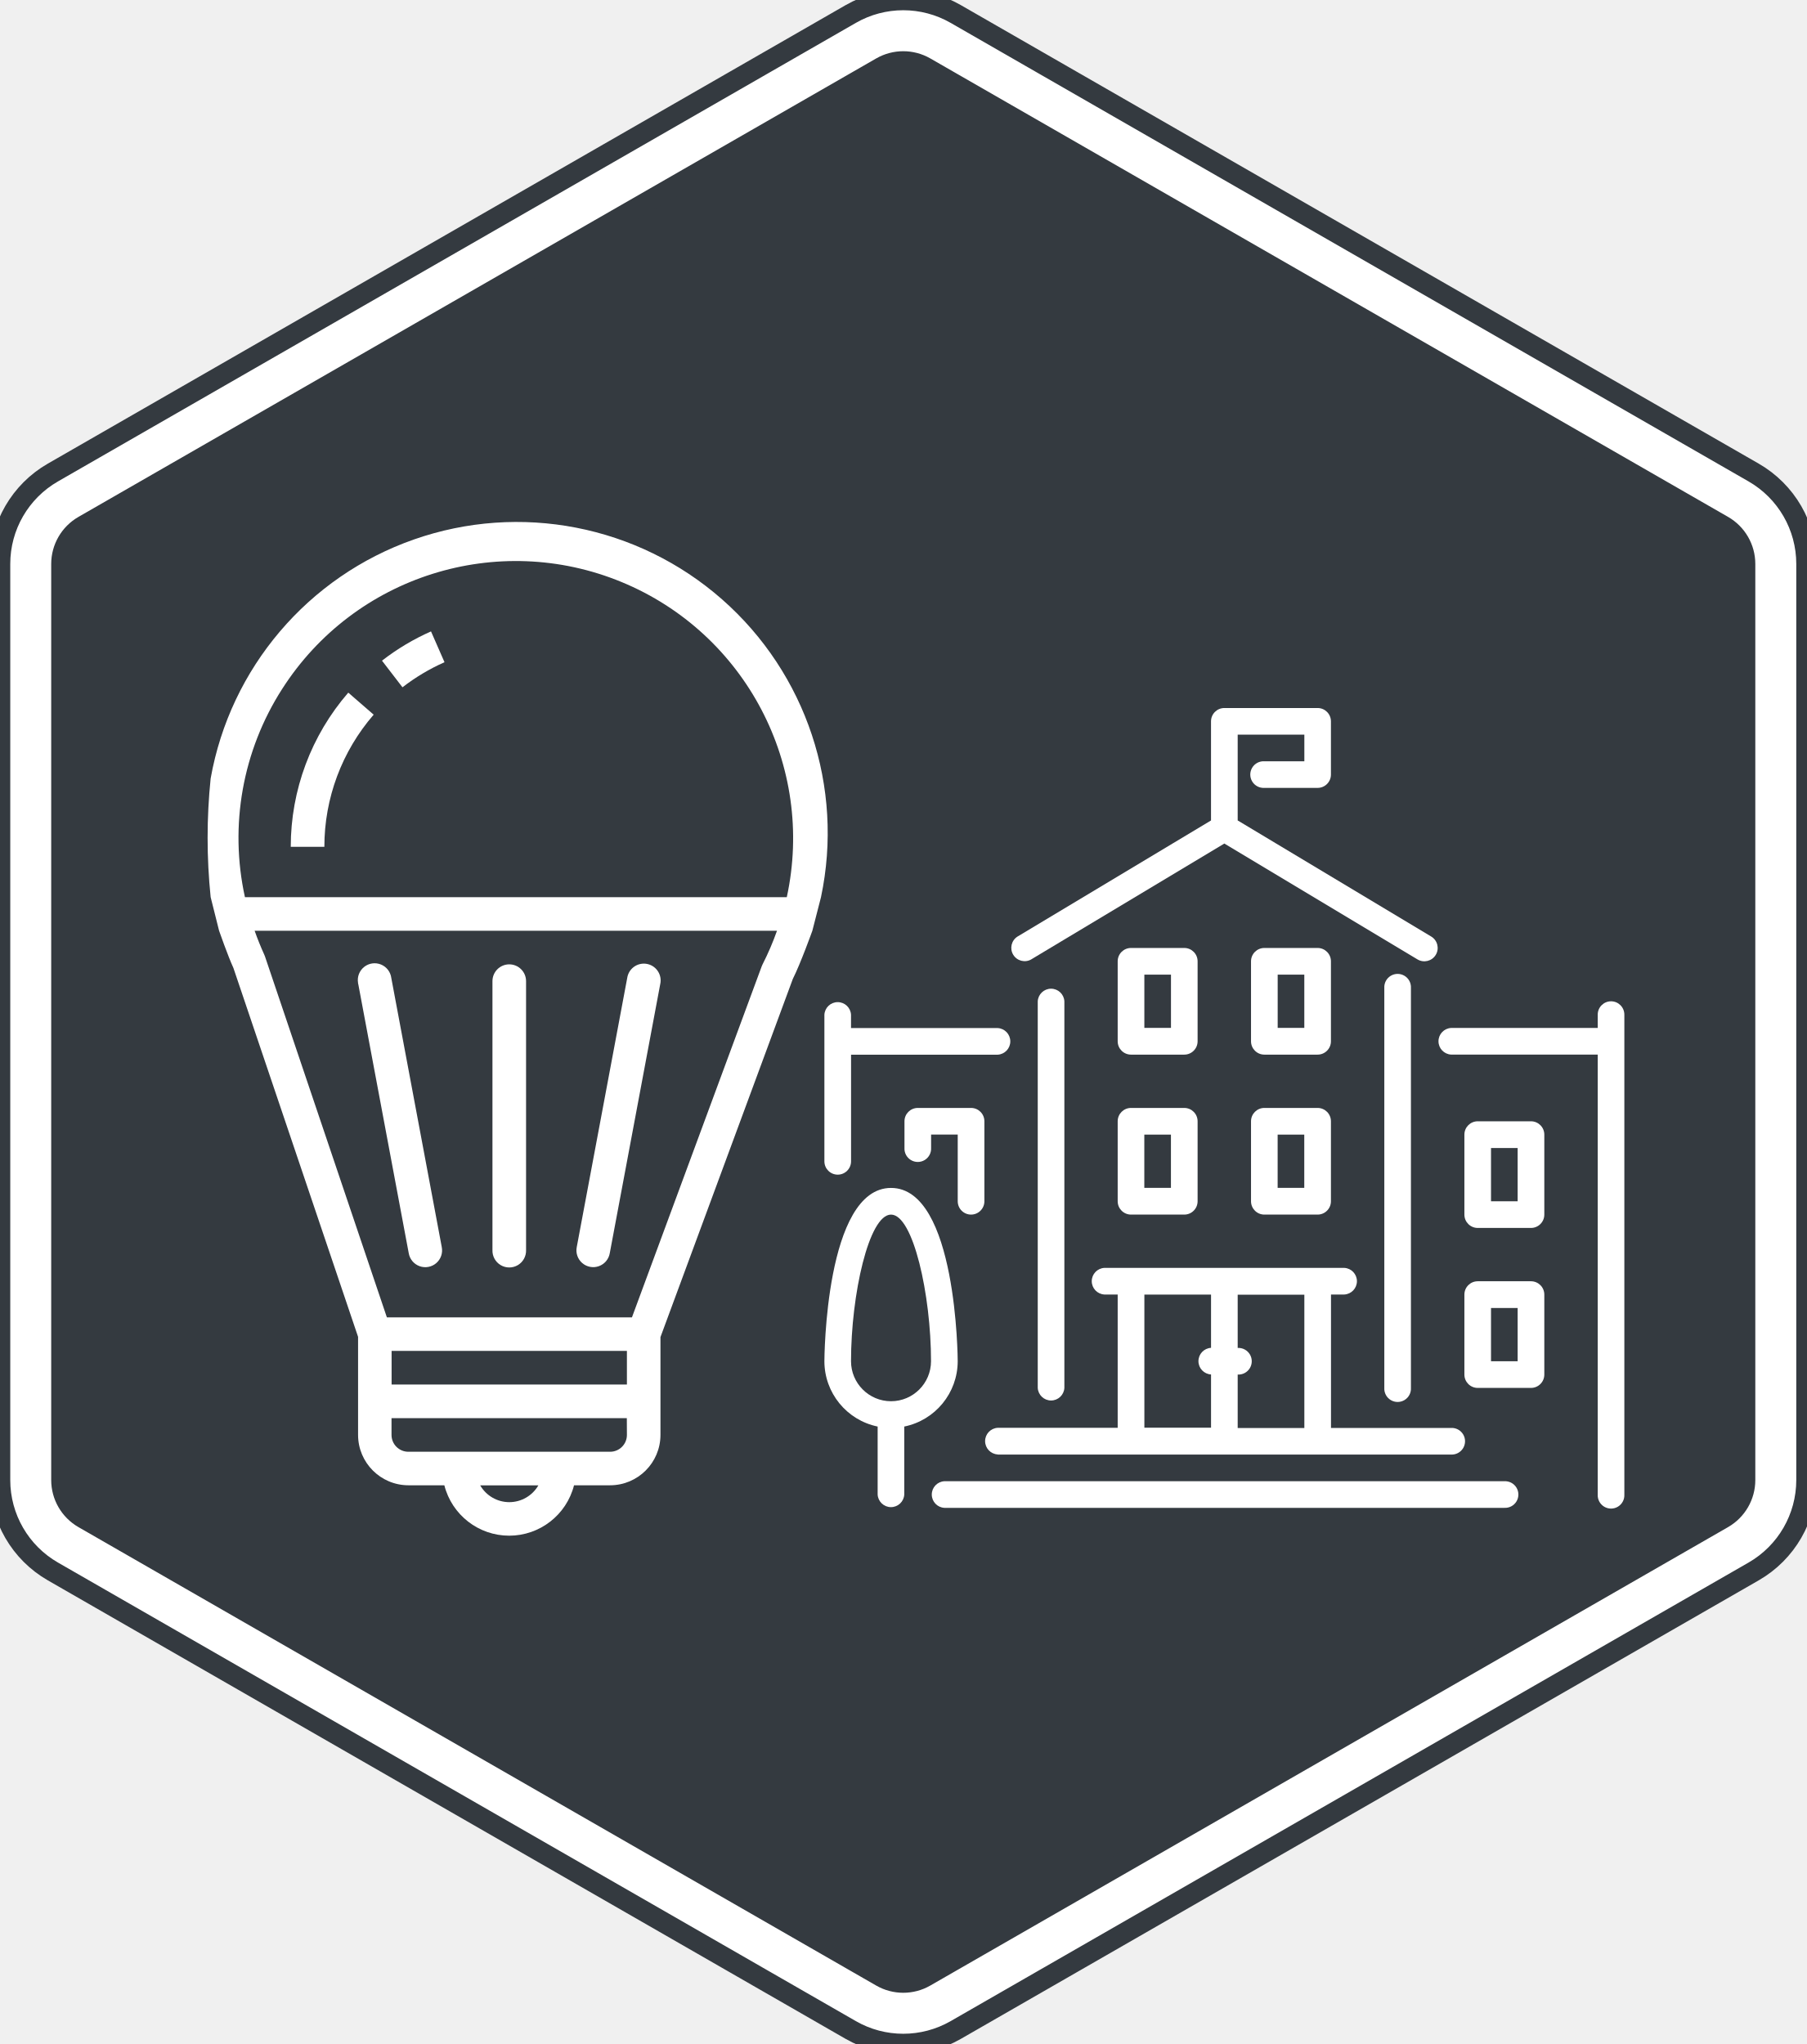
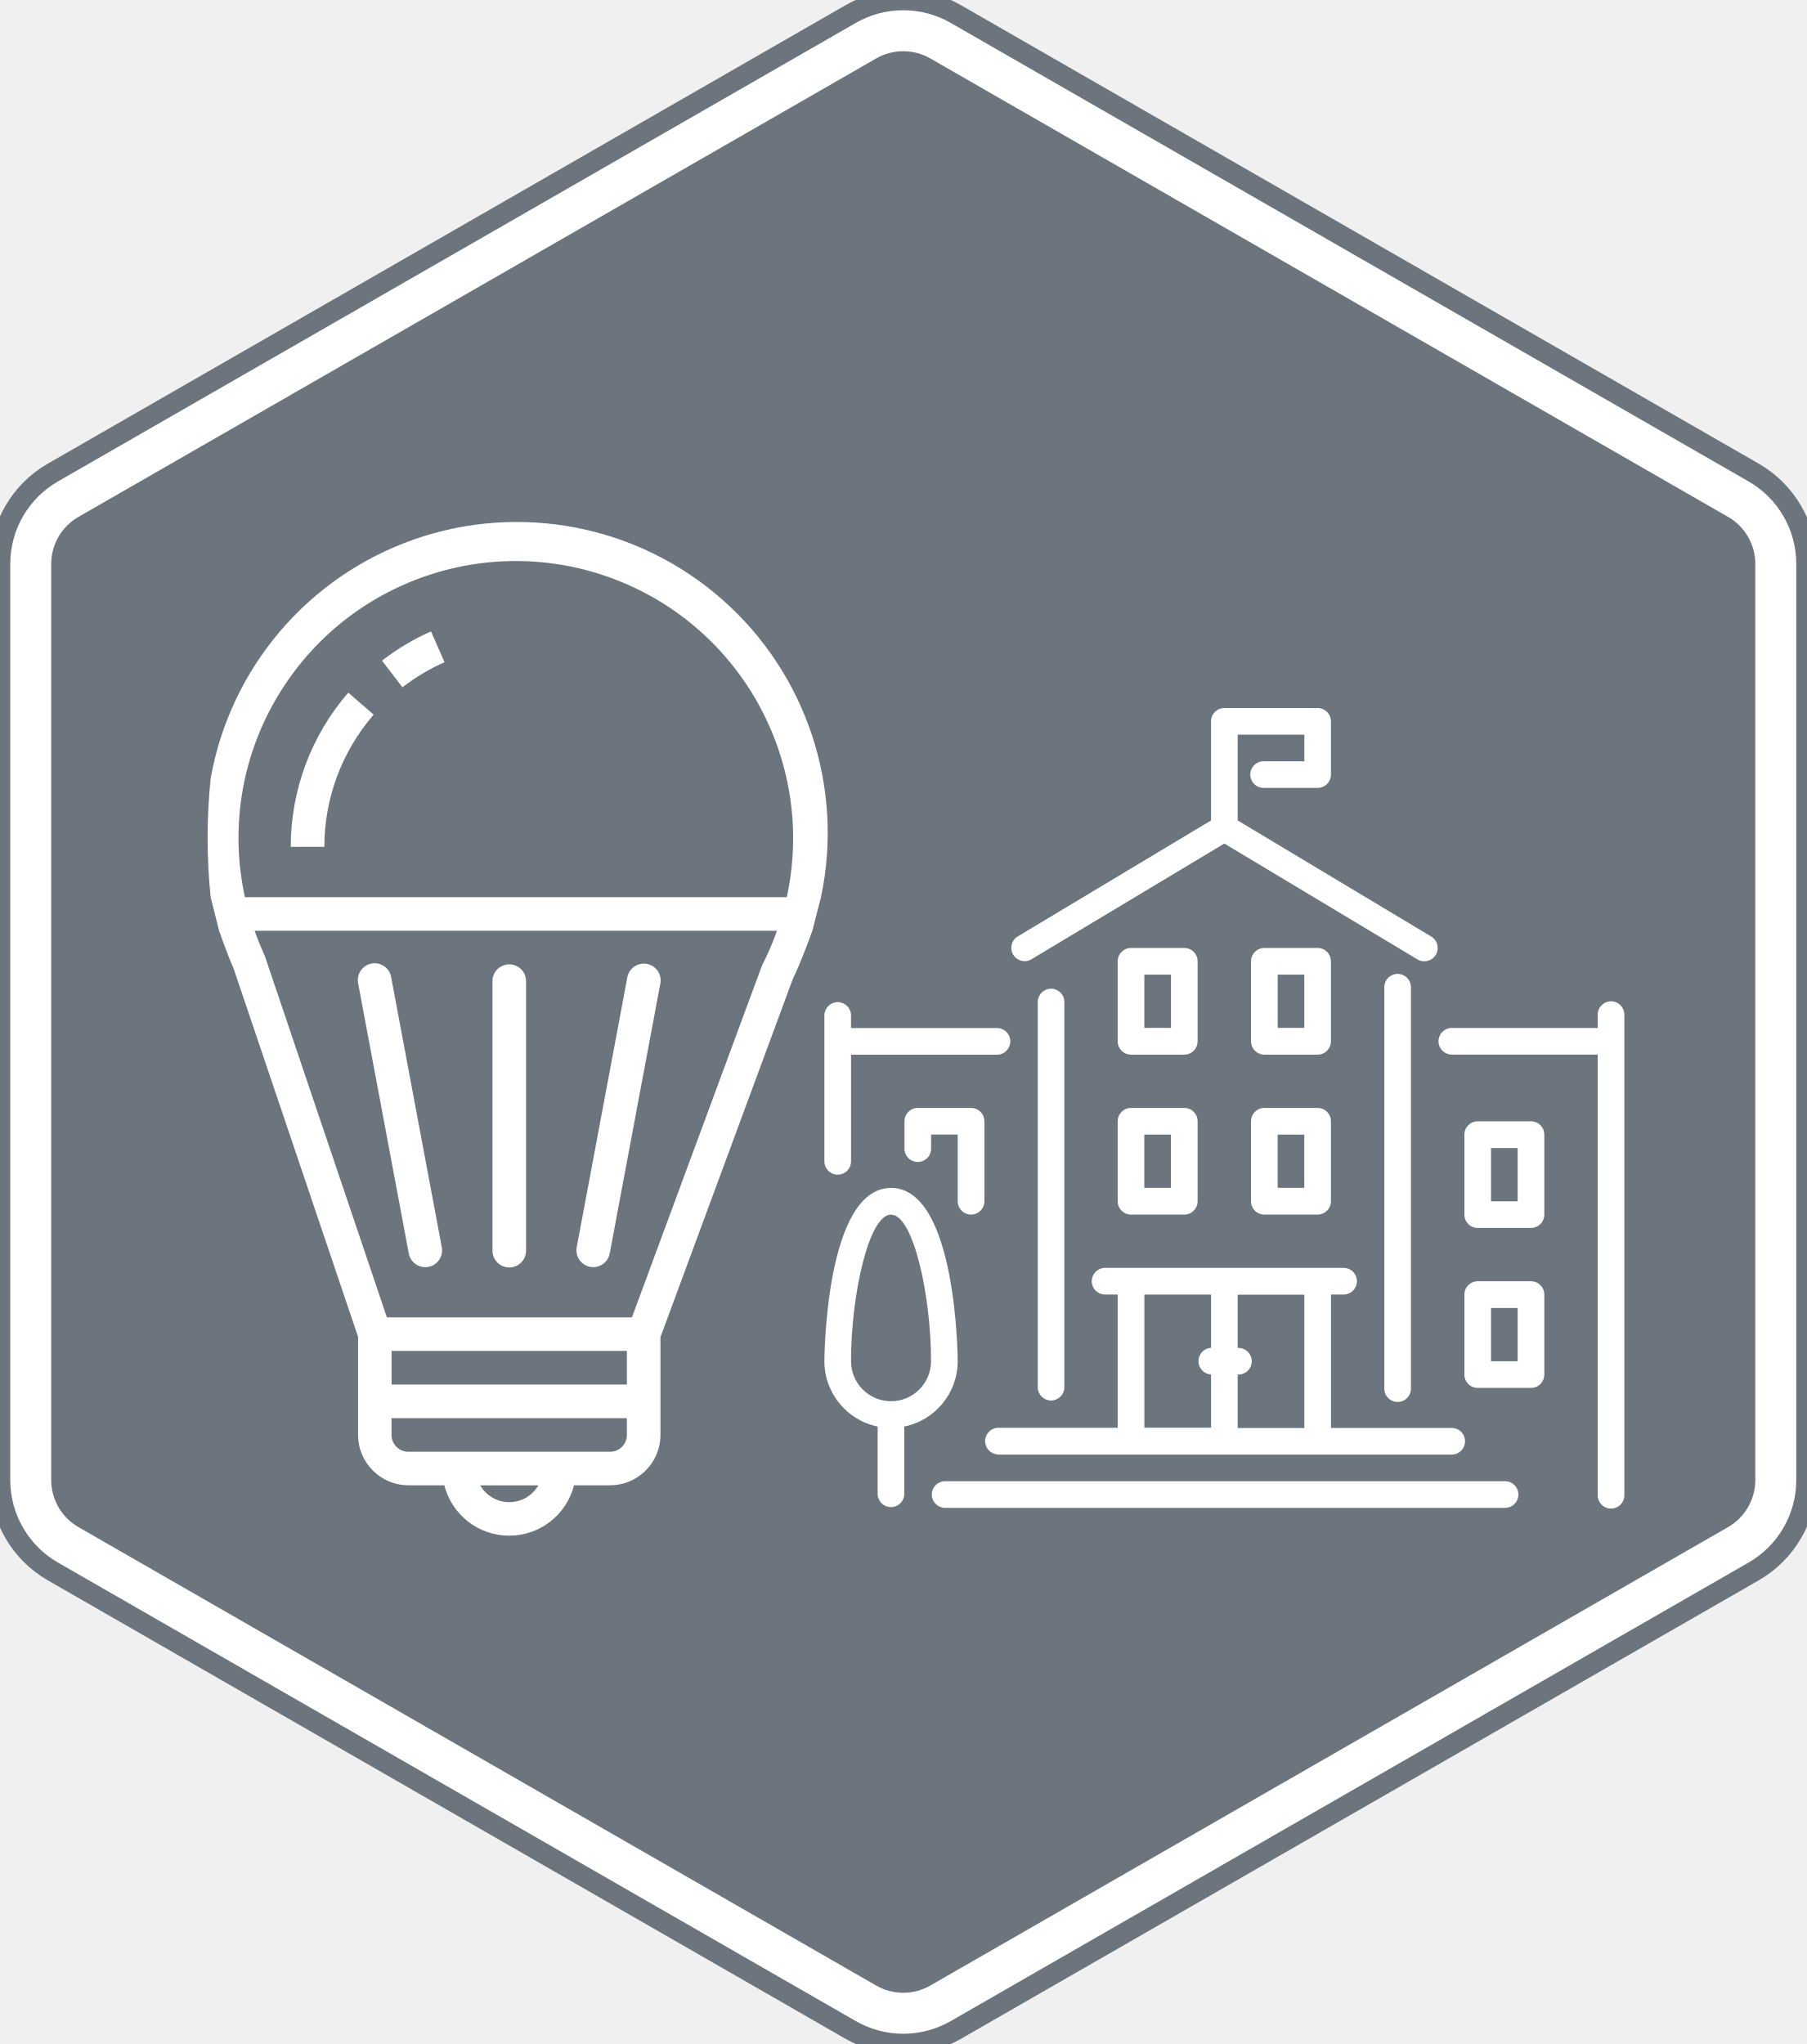
<svg xmlns="http://www.w3.org/2000/svg" width="88.202" height="99.804">
  <g data-name="Grupo 1021">
-     <g data-name="Trazado 1388" fill="#343a40" stroke="#343a40">
+     <g data-name="Trazado 1388" fill="#6c757d" stroke="#6c757d">
      <path d="M1.5 72.27V27.533c0-1.3.701-2.511 1.83-3.16L42.285 1.985a3.657 3.657 0 013.632 0l38.956 22.388a3.654 3.654 0 011.829 3.16V72.27c0 1.301-.7 2.512-1.829 3.16L45.918 97.82a3.657 3.657 0 01-3.632 0L3.329 75.43a3.654 3.654 0 01-1.828-3.16z" />
      <path d="M85.203 27.533a2.15 2.15 0 00-1.076-1.859L45.171 3.285a2.152 2.152 0 00-2.138 0L4.077 25.674A2.15 2.15 0 003 27.534V72.27a2.15 2.15 0 001.076 1.86l38.956 22.388c.66.38 1.478.38 2.138 0L84.127 74.13a2.15 2.15 0 001.076-1.86V27.533m3 0V72.27a5.145 5.145 0 01-2.581 4.46L46.665 99.12a5.145 5.145 0 01-5.127 0L2.582 76.73a5.145 5.145 0 01-2.581-4.46V27.533c0-1.841.984-3.542 2.581-4.46L41.538.684a5.145 5.145 0 015.127 0l38.957 22.389a5.145 5.145 0 012.581 4.46z" fill="#fff" />
    </g>
    <g data-name="Grupo 563">
      <g data-name="Grupo 492">
        <g data-name="Grupo 491">
          <path data-name="Trazado 1579" d="M24.865 47.087a.821.821 0 00-.821.821v13.13a.821.821 0 101.641 0v-13.13a.821.821 0 00-.82-.821z" fill="#fff" />
        </g>
      </g>
      <g data-name="Grupo 494">
        <g data-name="Grupo 493">
          <path data-name="Trazado 1580" d="M21.568 60.886l-2.462-13.13a.821.821 0 10-1.625.233q0 .035.013.069l2.462 13.13a.82.82 0 101.612-.3z" fill="#fff" />
        </g>
      </g>
      <g data-name="Grupo 496">
        <g data-name="Grupo 495">
          <path data-name="Trazado 1581" d="M31.621 47.073a.821.821 0 00-.985.614l-.013.069-2.462 13.13a.82.82 0 101.612.3l2.462-13.13a.821.821 0 00-.614-.983z" fill="#fff" />
        </g>
      </g>
      <g data-name="Grupo 498">
        <g data-name="Grupo 497">
          <path data-name="Trazado 1582" d="M40.085 43.805a15.181 15.181 0 10-29.8-5.794 28.314 28.314 0 000 5.794l.412 1.641s.429 1.229.7 1.82l6.086 18.009v4.789a2.462 2.462 0 002.454 2.459h1.758a3.267 3.267 0 006.332 0h1.758a2.462 2.462 0 002.462-2.462v-4.773L38.709 47.8c.382-.757.954-2.354.954-2.354zm-15.22 29.542a1.641 1.641 0 01-1.42-.821h2.841a1.641 1.641 0 01-1.421.821zm5.744-3.282a.821.821 0 01-.821.821h-9.851a.821.821 0 01-.821-.821v-.821h11.489zm0-2.462H19.12v-1.642h11.489zm6.619-20.506a.905.905 0 00-.039.09l-6.334 17.136H18.889l-5.952-17.624a1.169 1.169 0 00-.033-.082 14.684 14.684 0 01-.472-1.171h25.505a13.68 13.68 0 01-.709 1.65zm1.187-3.291H11.959a13.463 13.463 0 011.817-10.165 13.54 13.54 0 0124.639 10.167z" fill="#fff" />
        </g>
      </g>
      <g data-name="Grupo 500">
        <g data-name="Grupo 499">
          <path data-name="Trazado 1583" d="M21.044 30.83a11.449 11.449 0 00-2.393 1.429l1 1.3a9.912 9.912 0 012.052-1.225z" fill="#fff" />
        </g>
      </g>
      <g data-name="Grupo 502">
        <g data-name="Grupo 501">
          <path data-name="Trazado 1584" d="M17.005 33.82a11.489 11.489 0 00-2.809 7.527h1.641a9.842 9.842 0 012.407-6.451z" fill="#fff" />
        </g>
      </g>
      <g data-name="Grupo 561">
        <g data-name="Grupo 560" fill="#fff">
          <path data-name="Trazado 1670" d="M54.571 58.655a.651.651 0 00.651.651h2.6a.651.651 0 00.651-.651v-3.906a.651.651 0 00-.651-.651h-2.6a.651.651 0 00-.651.651v3.906zm1.3-3.255h1.3V58h-1.3z" />
          <path data-name="Trazado 1671" d="M55.222 51.495h2.6a.651.651 0 00.651-.651v-3.906a.651.651 0 00-.651-.651h-2.6a.651.651 0 00-.651.651v3.906a.651.651 0 00.651.651zm.651-3.906h1.3v2.6h-1.3z" />
          <path data-name="Trazado 1672" d="M50.35 46.845l9.429-5.657 9.429 5.657a.651.651 0 00.671-1.116l-9.449-5.668v-4.19h3.255v1.3h-1.953a.651.651 0 100 1.3h2.6a.651.651 0 00.651-.651v-2.598a.651.651 0 00-.648-.651h-4.556a.651.651 0 00-.651.651v4.839L49.68 45.73a.651.651 0 00.67 1.116z" />
          <path data-name="Trazado 1673" d="M47.412 59.306a.651.651 0 00.651-.651v-3.906a.651.651 0 00-.651-.651h-2.6a.651.651 0 00-.651.651v1.3a.651.651 0 101.3 0v-.651h1.3v3.255a.651.651 0 00.651.653z" />
          <path data-name="Trazado 1674" d="M51.968 67.768V48.891a.651.651 0 00-1.3 0v18.877a.651.651 0 001.3 0z" />
          <path data-name="Trazado 1675" d="M48.713 71.023h22.131a.651.651 0 100-1.3h-5.858v-6.515h.651a.651.651 0 000-1.3H53.92a.651.651 0 000 1.3h.651v6.509h-5.858a.651.651 0 000 1.3zm11.717-3.906a.651.651 0 100-1.3v-2.6h3.255v6.509H60.43zm-4.556-3.905h3.255v2.6a.651.651 0 000 1.3v2.6h-3.255z" />
          <path data-name="Trazado 1676" d="M74.75 62.561h-2.6a.651.651 0 00-.651.651v3.906a.651.651 0 00.651.651h2.6a.651.651 0 00.651-.651v-3.906a.651.651 0 00-.651-.651zm-.651 3.906h-1.3v-2.6h1.3z" />
          <path data-name="Trazado 1677" d="M74.75 54.75h-2.6a.651.651 0 00-.651.651v3.906a.651.651 0 00.651.651h2.6a.651.651 0 00.651-.651v-3.906a.651.651 0 00-.651-.651zm-.651 3.906h-1.3v-2.6h1.3z" />
          <path data-name="Trazado 1678" d="M73.448 72.325H46.109a.651.651 0 000 1.3h27.339a.651.651 0 100-1.3z" />
          <path data-name="Trazado 1679" d="M78.66 48.891a.651.651 0 00-.651.651v.651h-7.16a.651.651 0 000 1.3h7.16v21.481a.651.651 0 101.3 0V49.542a.651.651 0 00-.649-.651z" />
          <path data-name="Trazado 1680" d="M61.081 58.655a.651.651 0 00.651.651h2.6a.651.651 0 00.651-.651v-3.906a.651.651 0 00-.651-.651h-2.6a.651.651 0 00-.651.651zm1.3-3.255h1.3V58h-1.3z" />
          <path data-name="Trazado 1681" d="M46.76 66.466c0-.085-.037-8.462-3.255-8.462s-3.254 8.377-3.254 8.462a3.26 3.26 0 002.6 3.189v3.32a.651.651 0 001.3 0v-3.32a3.26 3.26 0 002.609-3.189zm-3.255 1.953a1.955 1.955 0 01-1.954-1.953c0-3.243.871-7.16 1.953-7.16s1.953 3.917 1.953 7.16a1.955 1.955 0 01-1.951 1.953z" />
          <path data-name="Trazado 1682" d="M68.889 67.768V48.24a.651.651 0 10-1.3 0v19.528a.651.651 0 101.3 0z" />
          <path data-name="Trazado 1683" d="M61.732 51.495h2.6a.651.651 0 00.651-.651v-3.906a.651.651 0 00-.651-.651h-2.6a.651.651 0 00-.651.651v3.906a.651.651 0 00.651.651zm.651-3.906h1.3v2.6h-1.3z" />
          <path data-name="Trazado 1684" d="M40.902 57.356a.651.651 0 00.651-.651v-5.207h7.16a.651.651 0 000-1.3h-7.162v-.651a.651.651 0 00-1.3 0v7.16a.651.651 0 00.651.649z" />
        </g>
      </g>
    </g>
  </g>
</svg>
